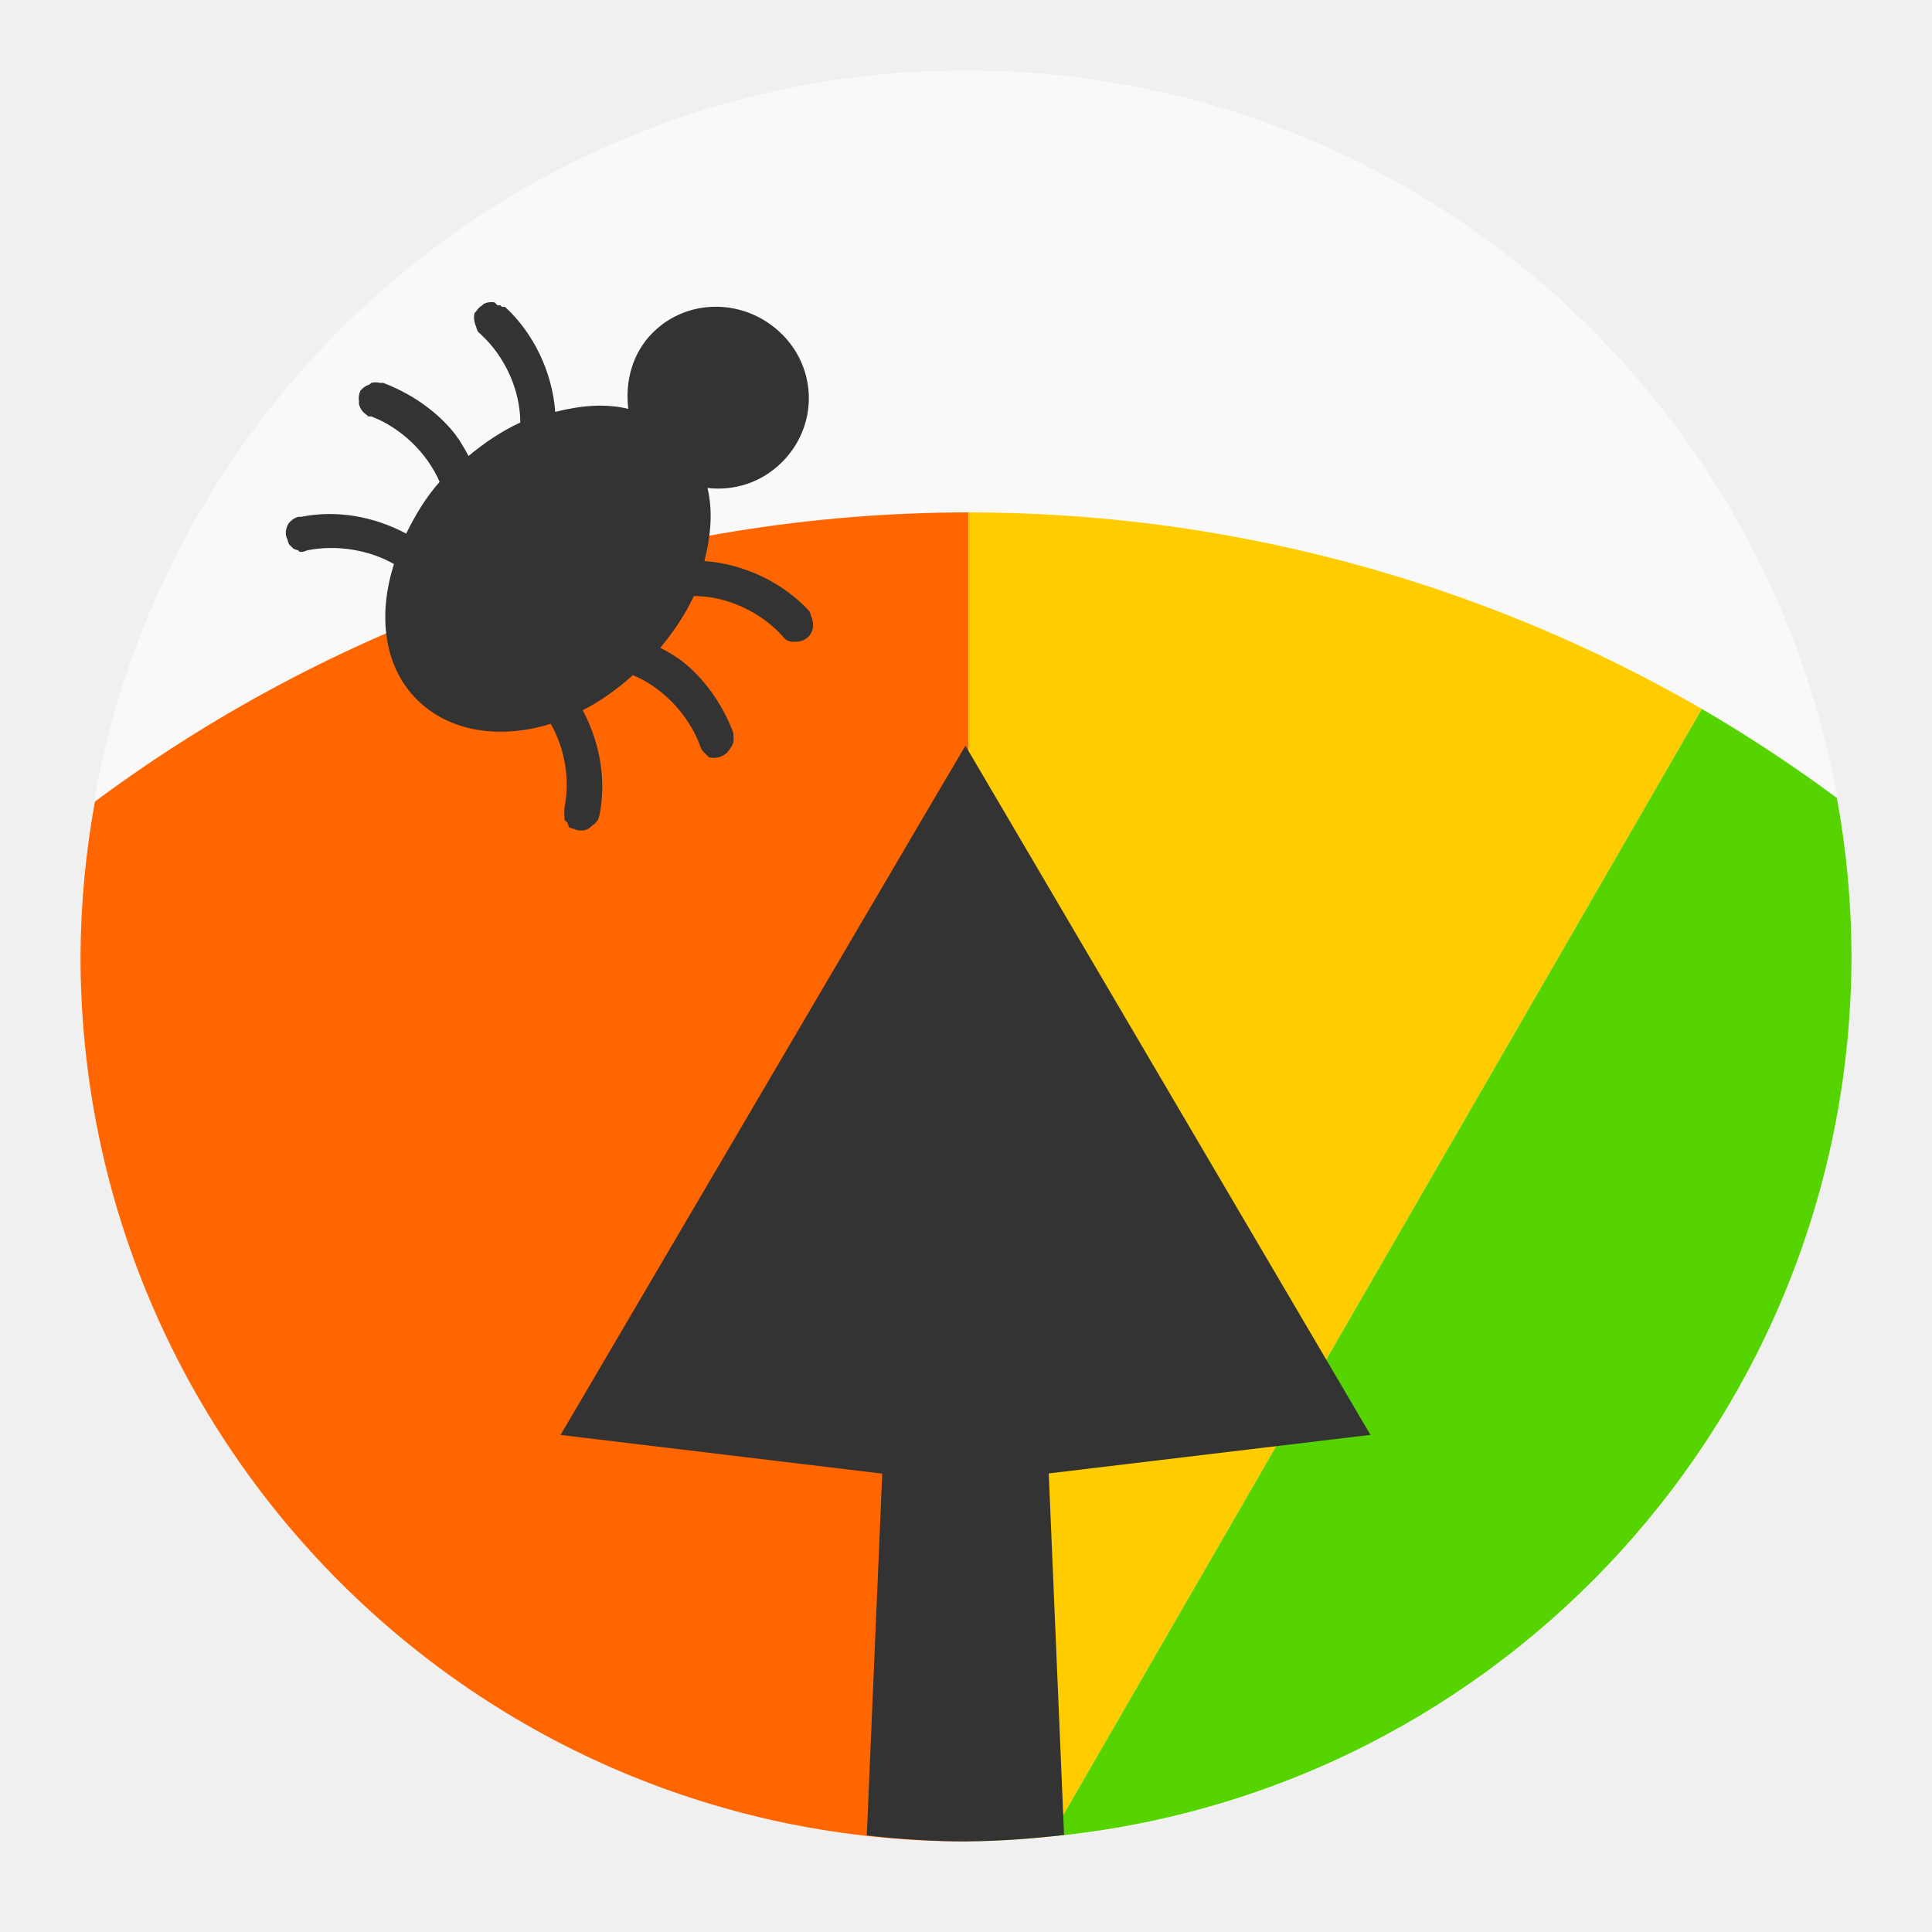
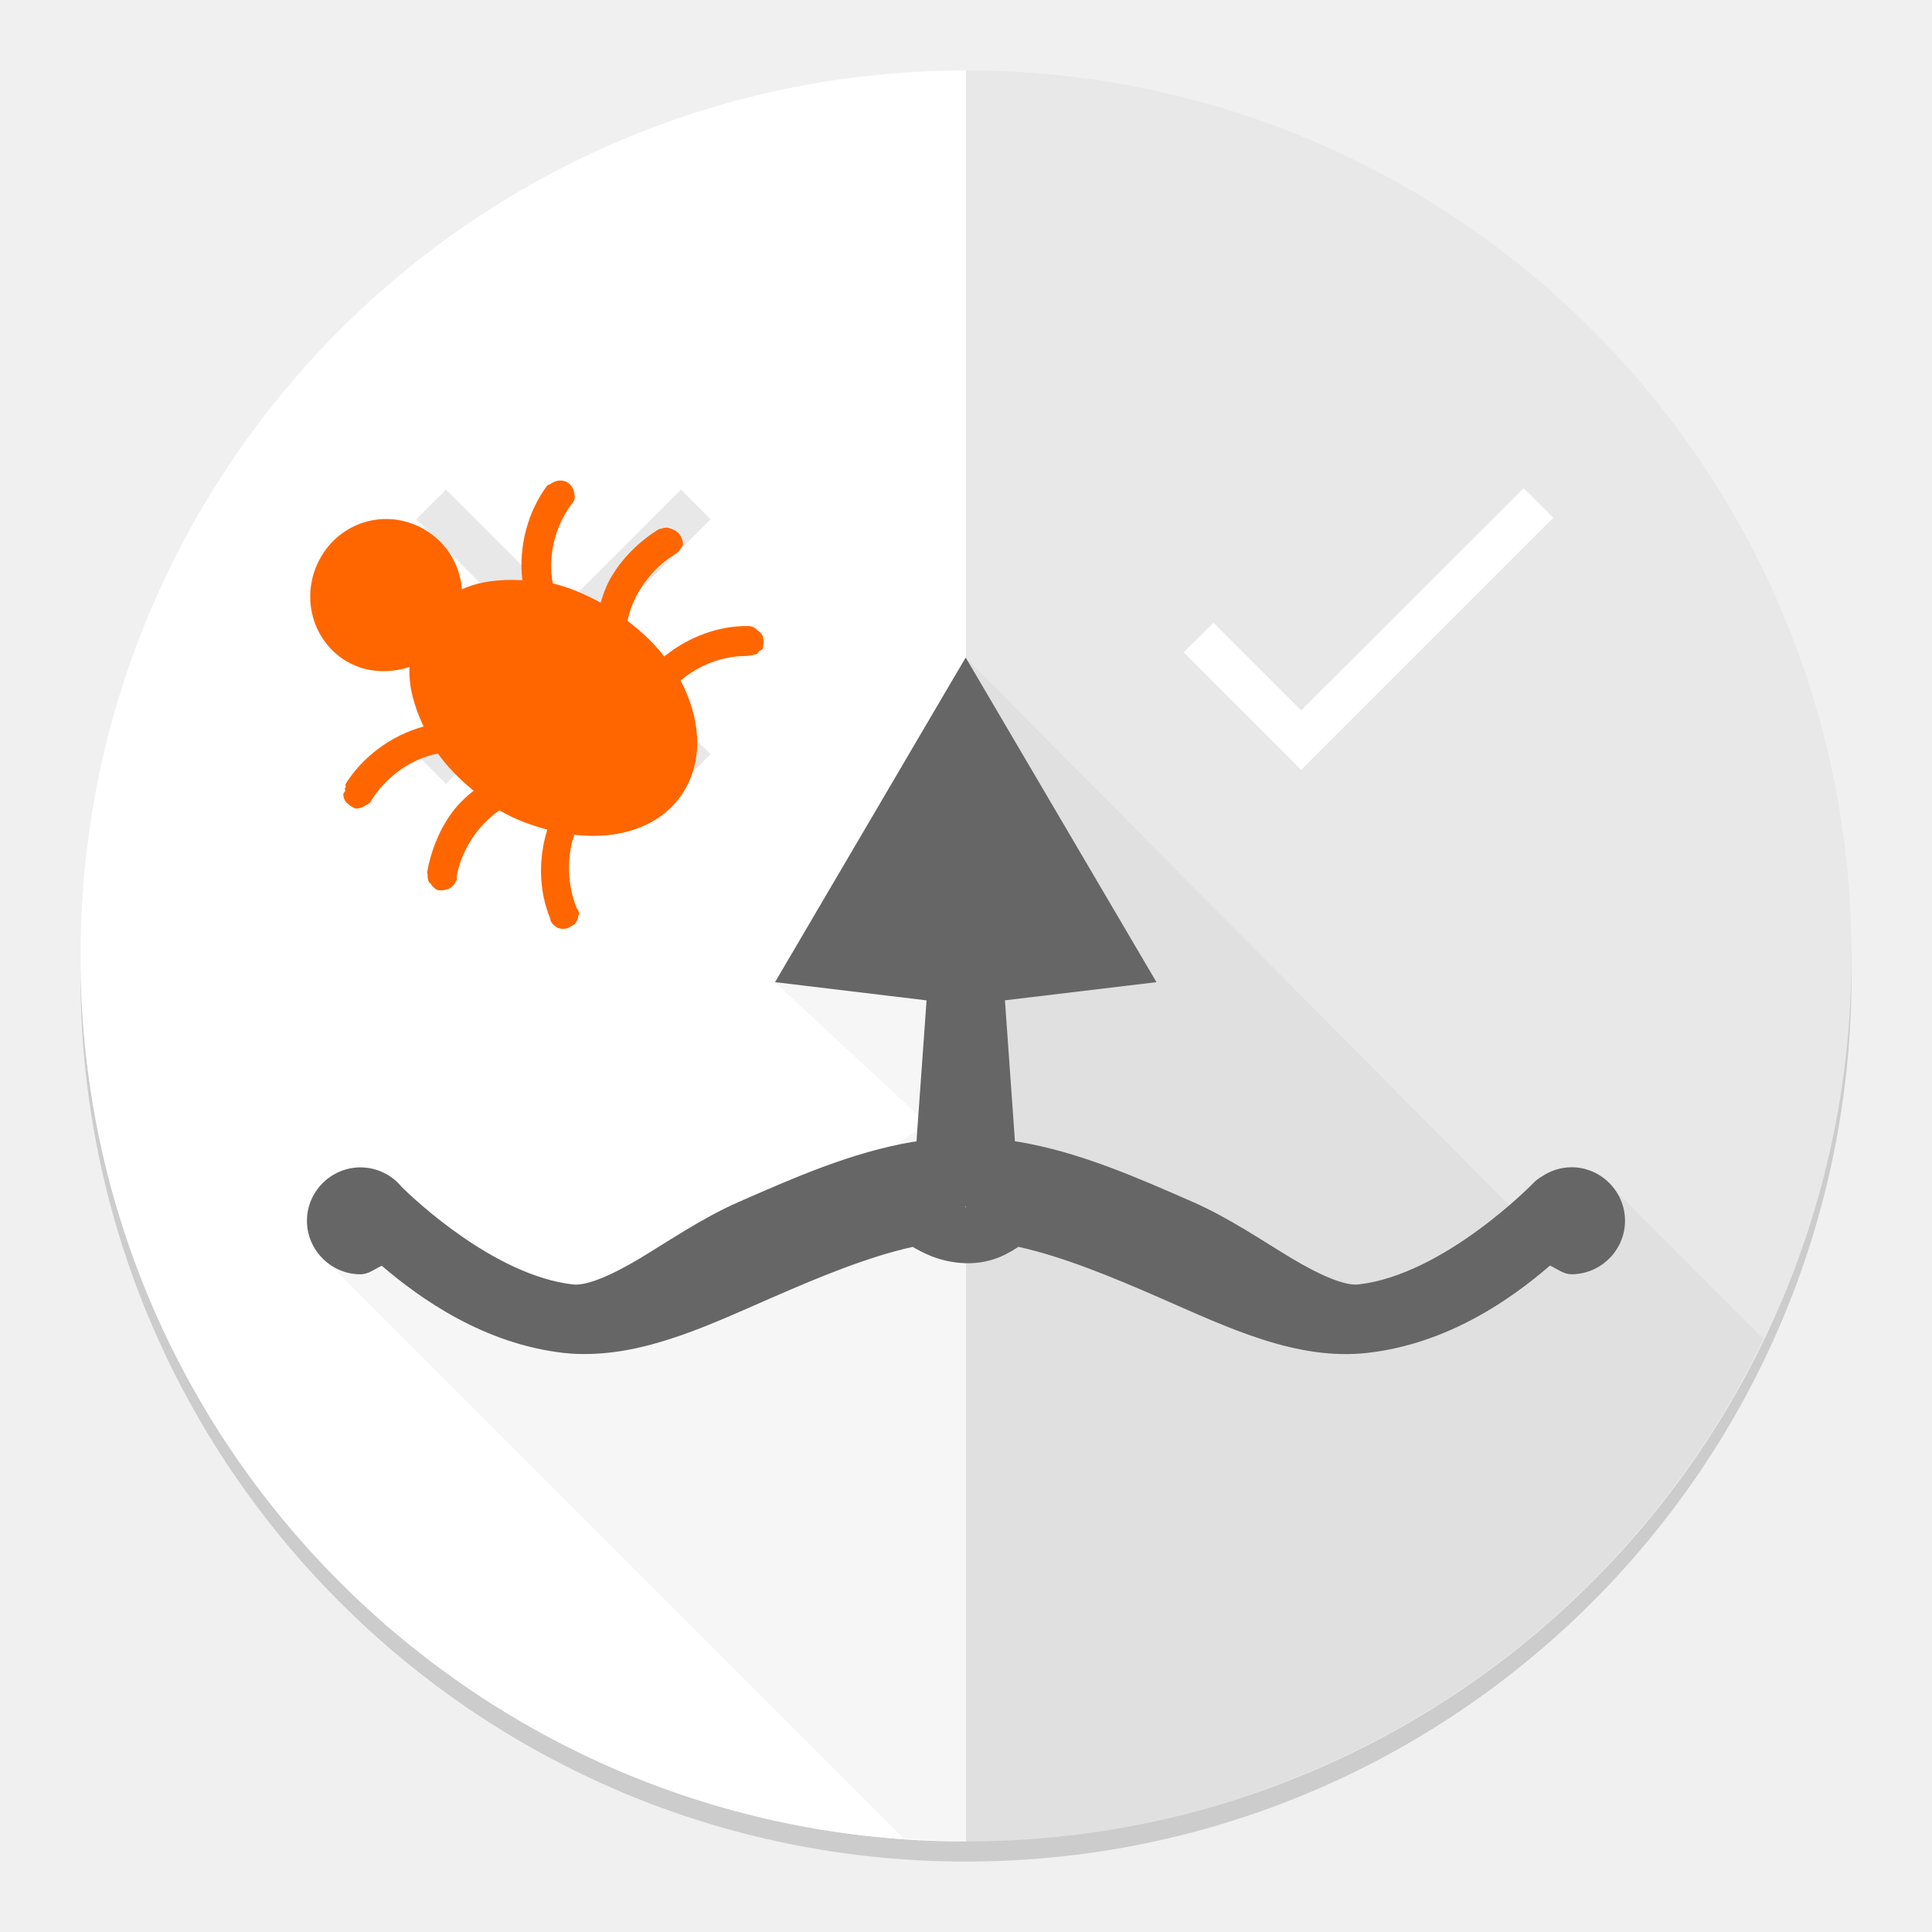
<svg xmlns="http://www.w3.org/2000/svg" width="192" height="192" viewBox="0 0 192 192" id="svg2" version="1.1">
  <defs id="defs4" />
  <g transform="translate(0,-860.3623)" id="layer1">
-     <circle style="fill:#f9f9f9;fill-opacity:1;stroke:none;stroke-width:4;stroke-linecap:butt;stroke-linejoin:miter;stroke-miterlimit:4;stroke-dasharray:none;stroke-opacity:1" id="circle4766" cx="96" cy="955.362" r="88" />
-     <path style="fill:#ff6600;fill-opacity:1;stroke:none;stroke-width:10;stroke-linecap:butt;stroke-linejoin:round;stroke-miterlimit:4;stroke-dasharray:none;stroke-opacity:1" d="M 96.238 50.922 A 145.781 145.781 0 0 0 9.43 79.66 A 88 88 0 0 0 8 95 A 88 88 0 0 0 96 183 A 88 88 0 0 0 96.238 182.992 L 96.238 50.922 z " transform="translate(0,860.3623)" id="path4751" />
-     <path style="fill:#ffcc00;fill-opacity:1;stroke:none;stroke-width:10;stroke-linecap:butt;stroke-linejoin:round;stroke-miterlimit:4;stroke-dasharray:none;stroke-opacity:1" d="M 96.238 50.922 L 96.238 182.992 A 88 88 0 0 0 104.432 182.512 L 169.129 70.453 A 145.781 145.781 0 0 0 96.238 50.922 z " transform="translate(0,860.3623)" id="path4753" />
-     <path style="fill:#55d400;fill-opacity:1;stroke:none;stroke-width:10;stroke-linecap:butt;stroke-linejoin:round;stroke-miterlimit:4;stroke-dasharray:none;stroke-opacity:1" d="M 169.129 70.453 L 104.432 182.512 A 88 88 0 0 0 184 95 A 88 88 0 0 0 182.553 79.307 A 145.781 145.781 0 0 0 169.129 70.453 z " transform="translate(0,860.3623)" id="path4755" />
-     <path style="color:#000000;font-style:normal;font-variant:normal;font-weight:normal;font-stretch:normal;font-size:medium;line-height:normal;font-family:sans-serif;text-indent:0;text-align:start;text-decoration:none;text-decoration-line:none;text-decoration-style:solid;text-decoration-color:#000000;letter-spacing:normal;word-spacing:normal;text-transform:none;direction:ltr;block-progression:tb;writing-mode:lr-tb;baseline-shift:baseline;text-anchor:start;white-space:normal;clip-rule:nonzero;display:inline;overflow:visible;visibility:visible;opacity:1;isolation:auto;mix-blend-mode:normal;color-interpolation:sRGB;color-interpolation-filters:linearRGB;solid-color:#000000;solid-opacity:1;fill:#333333;fill-opacity:1;fill-rule:evenodd;stroke:none;stroke-width:1;stroke-linecap:round;stroke-linejoin:miter;stroke-miterlimit:4;stroke-dasharray:none;stroke-dashoffset:0;stroke-opacity:1;color-rendering:auto;image-rendering:auto;shape-rendering:auto;text-rendering:auto;enable-background:accumulate" d="M 95.941 74.104 L 95.943 74.111 L 92.75 79.518 L 55.707 142.604 L 87.676 146.449 L 86.141 182.398 A 88 88 0 0 0 96 183 A 88 88 0 0 0 105.746 182.352 L 104.223 146.426 L 136.193 142.596 L 95.941 74.104 z " transform="translate(0,860.3623)" id="path4757" />
    <flowRoot xml:space="preserve" id="flowRoot3776" style="font-style:normal;font-weight:normal;font-size:40px;line-height:125%;font-family:Sans;letter-spacing:0px;word-spacing:0px;fill:#000000;fill-opacity:1;stroke:none;stroke-width:1px;stroke-linecap:butt;stroke-linejoin:miter;stroke-opacity:1" transform="translate(-195.1606,-71.99988)">
      <flowRegion id="flowRegion3778">
        <rect id="rect3780" width="29" height="71" x="52" y="60" />
      </flowRegion>
      <flowPara id="flowPara3782" />
    </flowRoot>
    <text xml:space="preserve" style="font-style:normal;font-weight:normal;font-size:40px;line-height:125%;font-family:Sans;letter-spacing:0px;word-spacing:0px;fill:#000000;fill-opacity:1;stroke:none" x="4481.245" y="3296.037" id="text5084">
      <tspan id="tspan5086" x="4481.245" y="3296.037" />
    </text>
-     <g transform="matrix(-0.08387426,-0.3130232,-0.3130232,0.08387426,360.0997,885.7724)" id="g5355" style="fill:#333333">
-       <path style="fill:#333333;fill-opacity:1;stroke:none" d="m 70.8,803.108 c 18.726,-10.812 42.064,-4.559 52.875,14.167 6.216,10.765 6.675,22.984 2.437,33.713 9.955,0.225 20.007,3.827 29.876,9.353 5.706,-16.364 17.927,-30.34 32.41,-37.867 a 7.61,7.61 0 0 1 2.054,-0.128 7.61,7.61 0 0 1 2.054,-0.128 7.61,7.61 0 0 1 3.781,1.017 7.61,7.61 0 0 1 2.184,1.941 7.61,7.61 0 0 1 1.169,5.71 7.61,7.61 0 0 1 -0.34,1.254 7.61,7.61 0 0 1 -0.34,1.254 7.61,7.61 0 0 1 -1.139,1.714 7.61,7.61 0 0 1 -2.394,1.383 c -12.33,6.407 -22.546,18.628 -26.149,32.123 6.508,5.4 12.379,12.059 17.691,19.583 2.946,-3.199 6.276,-6.415 9.788,-8.851 10.093,-6.95 22.031,-10.779 33.556,-11.922 a 7.61,7.61 0 0 1 1.256,0.332 7.61,7.61 0 0 1 2.51,0.664 7.61,7.61 0 0 1 2.184,1.941 7.61,7.61 0 0 1 2.427,6.047 7.61,7.61 0 0 1 -1.008,3.782 7.61,7.61 0 0 1 -1.596,0.921 7.61,7.61 0 0 1 -1.596,0.921 7.61,7.61 0 0 1 -2.852,0.589 c -13.65,1.369 -27.831,8.786 -36.374,19.943 4.145,8.327 7.216,16.273 8.912,24.652 15.541,-3.626 31.79,-2.019 45.288,4.712 a 7.61,7.61 0 0 1 1.712,1.124 7.61,7.61 0 0 1 1.843,3.192 7.61,7.61 0 0 1 0.457,0.792 7.61,7.61 0 0 1 0.588,2.861 7.61,7.61 0 0 1 -0.34,1.254 7.61,7.61 0 0 1 -0.34,1.254 7.61,7.61 0 0 1 -1.139,1.715 7.61,7.61 0 0 1 -1.139,1.714 7.61,7.61 0 0 1 -2.054,0.128 7.61,7.61 0 0 1 -1.596,0.921 7.61,7.61 0 0 1 -1.256,-0.332 7.61,7.61 0 0 1 -2.511,-0.664 7.61,7.61 0 0 1 -1.256,-0.332 c -10.932,-5.455 -24.047,-6.716 -36.141,-3.616 0.843,22.779 -7.861,42.849 -24.914,52.695 -17.249,9.958 -39.08,6.908 -58.551,-5.565 -8.968,9.06 -14.536,22.167 -15.279,34.362 a 7.61,7.61 0 0 1 0.117,2.044 7.61,7.61 0 0 1 -0.34,1.254 7.61,7.61 0 0 1 -0.799,0.46 7.61,7.61 0 0 1 -1.139,1.714 7.61,7.61 0 0 1 -0.798,0.46 7.61,7.61 0 0 1 -1.596,0.921 7.61,7.61 0 0 1 -2.054,0.129 7.61,7.61 0 0 1 -2.054,0.129 7.61,7.61 0 0 1 -4.699,-2.609 7.61,7.61 0 0 1 -0.457,-0.792 7.61,7.61 0 0 1 -1.045,-3.653 7.61,7.61 0 0 1 0.34,-1.253 c 0.92,-15.055 7.652,-29.932 18.564,-41.576 -6.419,-5.668 -12.547,-11.815 -17.691,-19.582 -13.64,2.063 -26.805,10.149 -34.66,21.068 a 7.61,7.61 0 0 1 -0.34,1.254 7.61,7.61 0 0 1 -0.798,0.46 7.61,7.61 0 0 1 -5.246,1.972 7.61,7.61 0 0 1 -1.256,-0.332 7.61,7.61 0 0 1 -4.237,-1.81 7.61,7.61 0 0 1 -0.457,-0.792 7.61,7.61 0 0 1 -1.045,-3.654 7.61,7.61 0 0 1 -0.458,-0.792 7.61,7.61 0 0 1 1.009,-3.783 7.61,7.61 0 0 1 0.34,-1.254 c 6.77,-9.381 16.036,-17.834 27.103,-23.098 3.867,-1.821 8.316,-3.098 12.56,-4.051 -3.851,-8.351 -6.695,-16.791 -8.114,-25.112 -13.489,-3.627 -29.183,-0.899 -40.895,6.583 a 7.61,7.61 0 0 1 -1.596,0.921 7.61,7.61 0 0 1 -2.054,0.128 7.61,7.61 0 0 1 -2.054,0.128 7.61,7.61 0 0 1 -3.78,-1.017 7.61,7.61 0 0 1 -0.457,-0.792 7.61,7.61 0 0 1 -1.843,-3.193 7.61,7.61 0 0 1 -0.457,-0.792 7.61,7.61 0 0 1 0.551,-4.575 7.61,7.61 0 0 1 1.596,-0.921 7.61,7.61 0 0 1 0.34,-1.254 7.61,7.61 0 0 1 0.798,-0.46 7.61,7.61 0 0 1 0.34,-1.253 c 13.756,-8.789 31.974,-12.379 49,-9.136 0.15,-11.341 2.029,-21.801 6.838,-30.551 -11.504,-1.636 -22.516,-7.664 -28.775,-18.505 -10.812,-18.726 -3.761,-42.526 14.966,-53.337 z" id="path5357" transform="matrix(-0.716246,0,0,0.716246,252.9668,272.6866)" />
+     <g id="g4998" transform="translate(-1295.343,89.11147)" />
+     <g id="g5021" transform="translate(-1295.343,-90.88854)" />
+     <circle r="0" cy="758.335" cx="-1549.763" id="circle4766" style="fill:#f9f9f9;fill-opacity:1;stroke:none;stroke-width:4;stroke-linecap:butt;stroke-linejoin:miter;stroke-miterlimit:4;stroke-dasharray:none;stroke-opacity:1" />
+     <g id="g4998-5" transform="translate(-1445.763,-197.0274)" />
+     <g transform="translate(-1445.763,-377.0274)" id="g5021-7" />
+     <g id="g5186" transform="translate(1445.762,197.0274)">
+       <circle r="88" cy="760.335" cx="-1349.762" id="circle6253" style="fill:#cccccc;fill-opacity:1;stroke:none;stroke-width:4;stroke-linecap:butt;stroke-linejoin:miter;stroke-miterlimit:4;stroke-dasharray:none;stroke-opacity:1" />
+       <circle style="fill:#e8e8e8;fill-opacity:1;stroke:none;stroke-width:4;stroke-linecap:butt;stroke-linejoin:miter;stroke-miterlimit:4;stroke-dasharray:none;stroke-opacity:1" id="circle6255" cx="-1349.762" cy="758.335" r="88" />
+       <path id="path6257" d="m -1349.763,670.335 a 88,88 0 0 0 -88,88 88,88 0 0 0 88,88 l 0,-176 z" style="opacity:1;fill:#ffffff;fill-opacity:1;stroke:none;stroke-width:0.801;stroke-linecap:butt;stroke-linejoin:miter;stroke-miterlimit:4;stroke-dasharray:none;stroke-dashoffset:0;stroke-opacity:1" />
+       <path style="fill:#000000;fill-opacity:0.039;stroke:none;stroke-width:1.5;stroke-linecap:butt;stroke-linejoin:round;stroke-miterlimit:4;stroke-dasharray:none;stroke-opacity:1" d="m -1349.782,728.729 0,0.002 -1.506,2.543 -17.443,29.707 14.242,13.213 -0.103,1.447 c -0.714,0.418 -1.371,0.926 -1.955,1.512 -5.594,1.179 -10.868,3.519 -15.73,5.643 -3.604,1.574 -6.913,3.845 -9.807,5.588 -2.894,1.743 -5.369,2.787 -6.723,2.633 -7.742,-0.886 -15.745,-8.404 -17.09,-9.773 -1.005,-1.174 -2.476,-1.857 -4.025,-1.859 -2.914,-3e-4 -5.315,2.395 -5.314,5.309 -10e-5,1.76 0.883,3.323 2.219,4.293 l 57.039,57.039 a 88,88 0 0 0 6.221,0.31 88,88 0 0 0 79.236,-49.973 l -14.785,-14.785 c -0.968,-1.328 -2.522,-2.208 -4.275,-2.209 l -0.01,0 c -1.06,0 -2.09,0.334 -2.967,0.93 -0.313,0.185 -0.612,0.4 -0.863,0.678 -0.014,0.015 -0.93,0.927 -2.344,2.15 l -54.011,-54.396 z" id="path6259" />
+       <path id="path6261" d="m -1349.789,728.681 -1.504,2.546 -17.447,29.713 15.058,1.811 -1.001,14.016 c -0.102,-0.009 -0.172,0.046 -0.279,0.035 l -0.01,-5.1e-4 -0.014,7e-5 c -6.182,1.036 -11.988,3.635 -17.304,5.957 -3.604,1.574 -6.915,3.845 -9.809,5.589 -2.894,1.744 -5.372,2.789 -6.726,2.635 -7.744,-0.886 -15.748,-8.406 -17.093,-9.775 l 0.115,0.128 c -1.006,-1.256 -2.531,-1.985 -4.139,-1.988 -2.914,-2.9e-4 -5.317,2.395 -5.316,5.309 -3e-4,2.914 2.402,5.317 5.316,5.317 0.788,-0.002 1.417,-0.52 2.117,-0.852 3.867,3.312 10.145,7.758 18.08,8.666 0.883,0.102 1.768,0.126 2.648,0.101 6.155,-0.157 12.093,-2.991 18.005,-5.575 4.794,-2.094 9.593,-4.078 14.03,-5.064 0.706,0.392 2.517,1.528 5.208,1.62 2.805,0.094 4.557,-1.163 5.303,-1.627 4.445,0.985 9.259,2.973 14.064,5.072 6.758,2.951 13.576,6.275 20.646,5.466 8.044,-0.92 14.326,-5.405 18.121,-8.679 0.706,0.335 1.335,0.865 2.131,0.865 l 0.01,4.4e-4 c 2.914,-9.8e-4 5.31,-2.403 5.31,-5.316 -3e-4,-2.913 -2.396,-5.316 -5.31,-5.316 l -0.01,-4.4e-4 c -1.061,0.002 -2.091,0.337 -2.968,0.932 -0.314,0.185 -0.612,0.402 -0.864,0.681 -0.047,0.049 -8.825,9.06 -17.338,10.034 -1.354,0.153 -3.832,-0.905 -6.726,-2.648 -2.894,-1.743 -6.205,-4.008 -9.809,-5.582 -5.318,-2.323 -11.12,-4.921 -17.304,-5.956 l -0.014,10e-5 -0.014,9e-5 c -0.096,-0.01 -0.18,-0.035 -0.272,-0.035 l -0.994,-14.016 15.058,-1.804 -18.958,-32.259 z m 0,54.54 c 0.032,-0.008 0.025,-0.007 0.027,0.043 2e-4,0.036 0.01,0.034 -0.025,0.043 -0.033,0.009 -0.026,0.007 -0.027,-0.036 -2e-4,-0.036 -0.01,-0.041 0.027,-0.043 z" style="color:#000000;font-style:normal;font-variant:normal;font-weight:normal;font-stretch:normal;font-size:medium;line-height:normal;font-family:sans-serif;text-indent:0;text-align:start;text-decoration:none;text-decoration-line:none;text-decoration-style:solid;text-decoration-color:#000000;letter-spacing:normal;word-spacing:normal;text-transform:none;direction:ltr;block-progression:tb;writing-mode:lr-tb;baseline-shift:baseline;text-anchor:start;white-space:normal;clip-rule:nonzero;display:inline;overflow:visible;visibility:visible;opacity:1;isolation:auto;mix-blend-mode:normal;color-interpolation:sRGB;color-interpolation-filters:linearRGB;solid-color:#000000;solid-opacity:1;fill:#666666;fill-opacity:1;fill-rule:evenodd;stroke:none;stroke-width:1;stroke-linecap:round;stroke-linejoin:miter;stroke-miterlimit:4;stroke-dasharray:none;stroke-dashoffset:0;stroke-opacity:1;color-rendering:auto;image-rendering:auto;shape-rendering:auto;text-rendering:auto;enable-background:accumulate" />
+       <path id="path6271" d="m -1375.144,714.938 -2.945,-2.945 -11.674,11.674 -11.674,-11.674 -2.945,2.945 11.674,11.674 -11.674,11.674 2.945,2.945 11.674,-11.674 11.674,11.674 2.945,-2.945 -11.674,-11.674 z" style="fill:#e8e8e8;fill-opacity:1" />
+       <path id="path6273" d="m -1316.456,733.937 -8.708,-8.708 -2.965,2.945 11.674,11.674 25.06,-25.06 -2.945,-2.945 z" style="fill:#ffffff" />
+     </g>
+     <g transform="matrix(-0.2438062,0.1187191,0.1187191,0.2438062,-19.18344,684.5364)" id="g5355" style="fill:#ff6600;fill-opacity:1">
+       <path style="fill:#ff6600;fill-opacity:1;stroke:none" d="m 70.8,803.108 c 18.726,-10.812 42.064,-4.559 52.875,14.167 6.216,10.765 6.675,22.984 2.437,33.713 9.955,0.225 20.007,3.827 29.876,9.353 5.706,-16.364 17.927,-30.34 32.41,-37.867 a 7.61,7.61 0 0 1 2.054,-0.128 7.61,7.61 0 0 1 2.054,-0.128 7.61,7.61 0 0 1 3.781,1.017 7.61,7.61 0 0 1 2.184,1.941 7.61,7.61 0 0 1 1.169,5.71 7.61,7.61 0 0 1 -0.34,1.254 7.61,7.61 0 0 1 -0.34,1.254 7.61,7.61 0 0 1 -1.139,1.714 7.61,7.61 0 0 1 -2.394,1.383 c -12.33,6.407 -22.546,18.628 -26.149,32.123 6.508,5.4 12.379,12.059 17.691,19.583 2.946,-3.199 6.276,-6.415 9.788,-8.851 10.093,-6.95 22.031,-10.779 33.556,-11.922 a 7.61,7.61 0 0 1 1.256,0.332 7.61,7.61 0 0 1 2.51,0.664 7.61,7.61 0 0 1 2.184,1.941 7.61,7.61 0 0 1 2.427,6.047 7.61,7.61 0 0 1 -1.008,3.782 7.61,7.61 0 0 1 -1.596,0.921 7.61,7.61 0 0 1 -1.596,0.921 7.61,7.61 0 0 1 -2.852,0.589 c -13.65,1.369 -27.831,8.786 -36.374,19.943 4.145,8.327 7.216,16.273 8.912,24.652 15.541,-3.626 31.79,-2.019 45.288,4.712 a 7.61,7.61 0 0 1 1.712,1.124 7.61,7.61 0 0 1 1.843,3.192 7.61,7.61 0 0 1 0.457,0.792 7.61,7.61 0 0 1 0.588,2.861 7.61,7.61 0 0 1 -0.34,1.254 7.61,7.61 0 0 1 -0.34,1.254 7.61,7.61 0 0 1 -1.139,1.715 7.61,7.61 0 0 1 -1.139,1.714 7.61,7.61 0 0 1 -2.054,0.128 7.61,7.61 0 0 1 -1.596,0.921 7.61,7.61 0 0 1 -1.256,-0.332 7.61,7.61 0 0 1 -2.511,-0.664 7.61,7.61 0 0 1 -1.256,-0.332 c -10.932,-5.455 -24.047,-6.716 -36.141,-3.616 0.843,22.779 -7.861,42.849 -24.914,52.695 -17.249,9.958 -39.08,6.908 -58.551,-5.565 -8.968,9.06 -14.536,22.167 -15.279,34.362 a 7.61,7.61 0 0 1 0.117,2.044 7.61,7.61 0 0 1 -0.34,1.254 7.61,7.61 0 0 1 -0.799,0.46 7.61,7.61 0 0 1 -1.139,1.714 7.61,7.61 0 0 1 -0.798,0.46 7.61,7.61 0 0 1 -1.596,0.921 7.61,7.61 0 0 1 -2.054,0.129 7.61,7.61 0 0 1 -2.054,0.129 7.61,7.61 0 0 1 -4.699,-2.609 7.61,7.61 0 0 1 -0.457,-0.792 7.61,7.61 0 0 1 -1.045,-3.653 7.61,7.61 0 0 1 0.34,-1.253 c 0.92,-15.055 7.652,-29.932 18.564,-41.576 -6.419,-5.668 -12.547,-11.815 -17.691,-19.582 -13.64,2.063 -26.805,10.149 -34.66,21.068 a 7.61,7.61 0 0 1 -0.34,1.254 7.61,7.61 0 0 1 -0.798,0.46 7.61,7.61 0 0 1 -5.246,1.972 7.61,7.61 0 0 1 -1.256,-0.332 7.61,7.61 0 0 1 -4.237,-1.81 7.61,7.61 0 0 1 -0.457,-0.792 7.61,7.61 0 0 1 -1.045,-3.654 7.61,7.61 0 0 1 -0.458,-0.792 7.61,7.61 0 0 1 1.009,-3.783 7.61,7.61 0 0 1 0.34,-1.254 c 6.77,-9.381 16.036,-17.834 27.103,-23.098 3.867,-1.821 8.316,-3.098 12.56,-4.051 -3.851,-8.351 -6.695,-16.791 -8.114,-25.112 -13.489,-3.627 -29.183,-0.899 -40.895,6.583 a 7.61,7.61 0 0 1 -1.596,0.921 7.61,7.61 0 0 1 -2.054,0.128 7.61,7.61 0 0 1 -2.054,0.128 7.61,7.61 0 0 1 -3.78,-1.017 7.61,7.61 0 0 1 -0.457,-0.792 7.61,7.61 0 0 1 -1.843,-3.193 7.61,7.61 0 0 1 -0.457,-0.792 7.61,7.61 0 0 1 0.551,-4.575 7.61,7.61 0 0 1 1.596,-0.921 7.61,7.61 0 0 1 0.34,-1.254 7.61,7.61 0 0 1 0.798,-0.46 7.61,7.61 0 0 1 0.34,-1.253 c 13.756,-8.789 31.974,-12.379 49,-9.136 0.15,-11.341 2.029,-21.801 6.838,-30.551 -11.504,-1.636 -22.516,-7.664 -28.775,-18.505 -10.812,-18.726 -3.761,-42.526 14.966,-53.337 z" id="path5357" transform="matrix(-0.716246,0,0,0.716246,252.9668,272.6866)" />
    </g>
  </g>
</svg>
